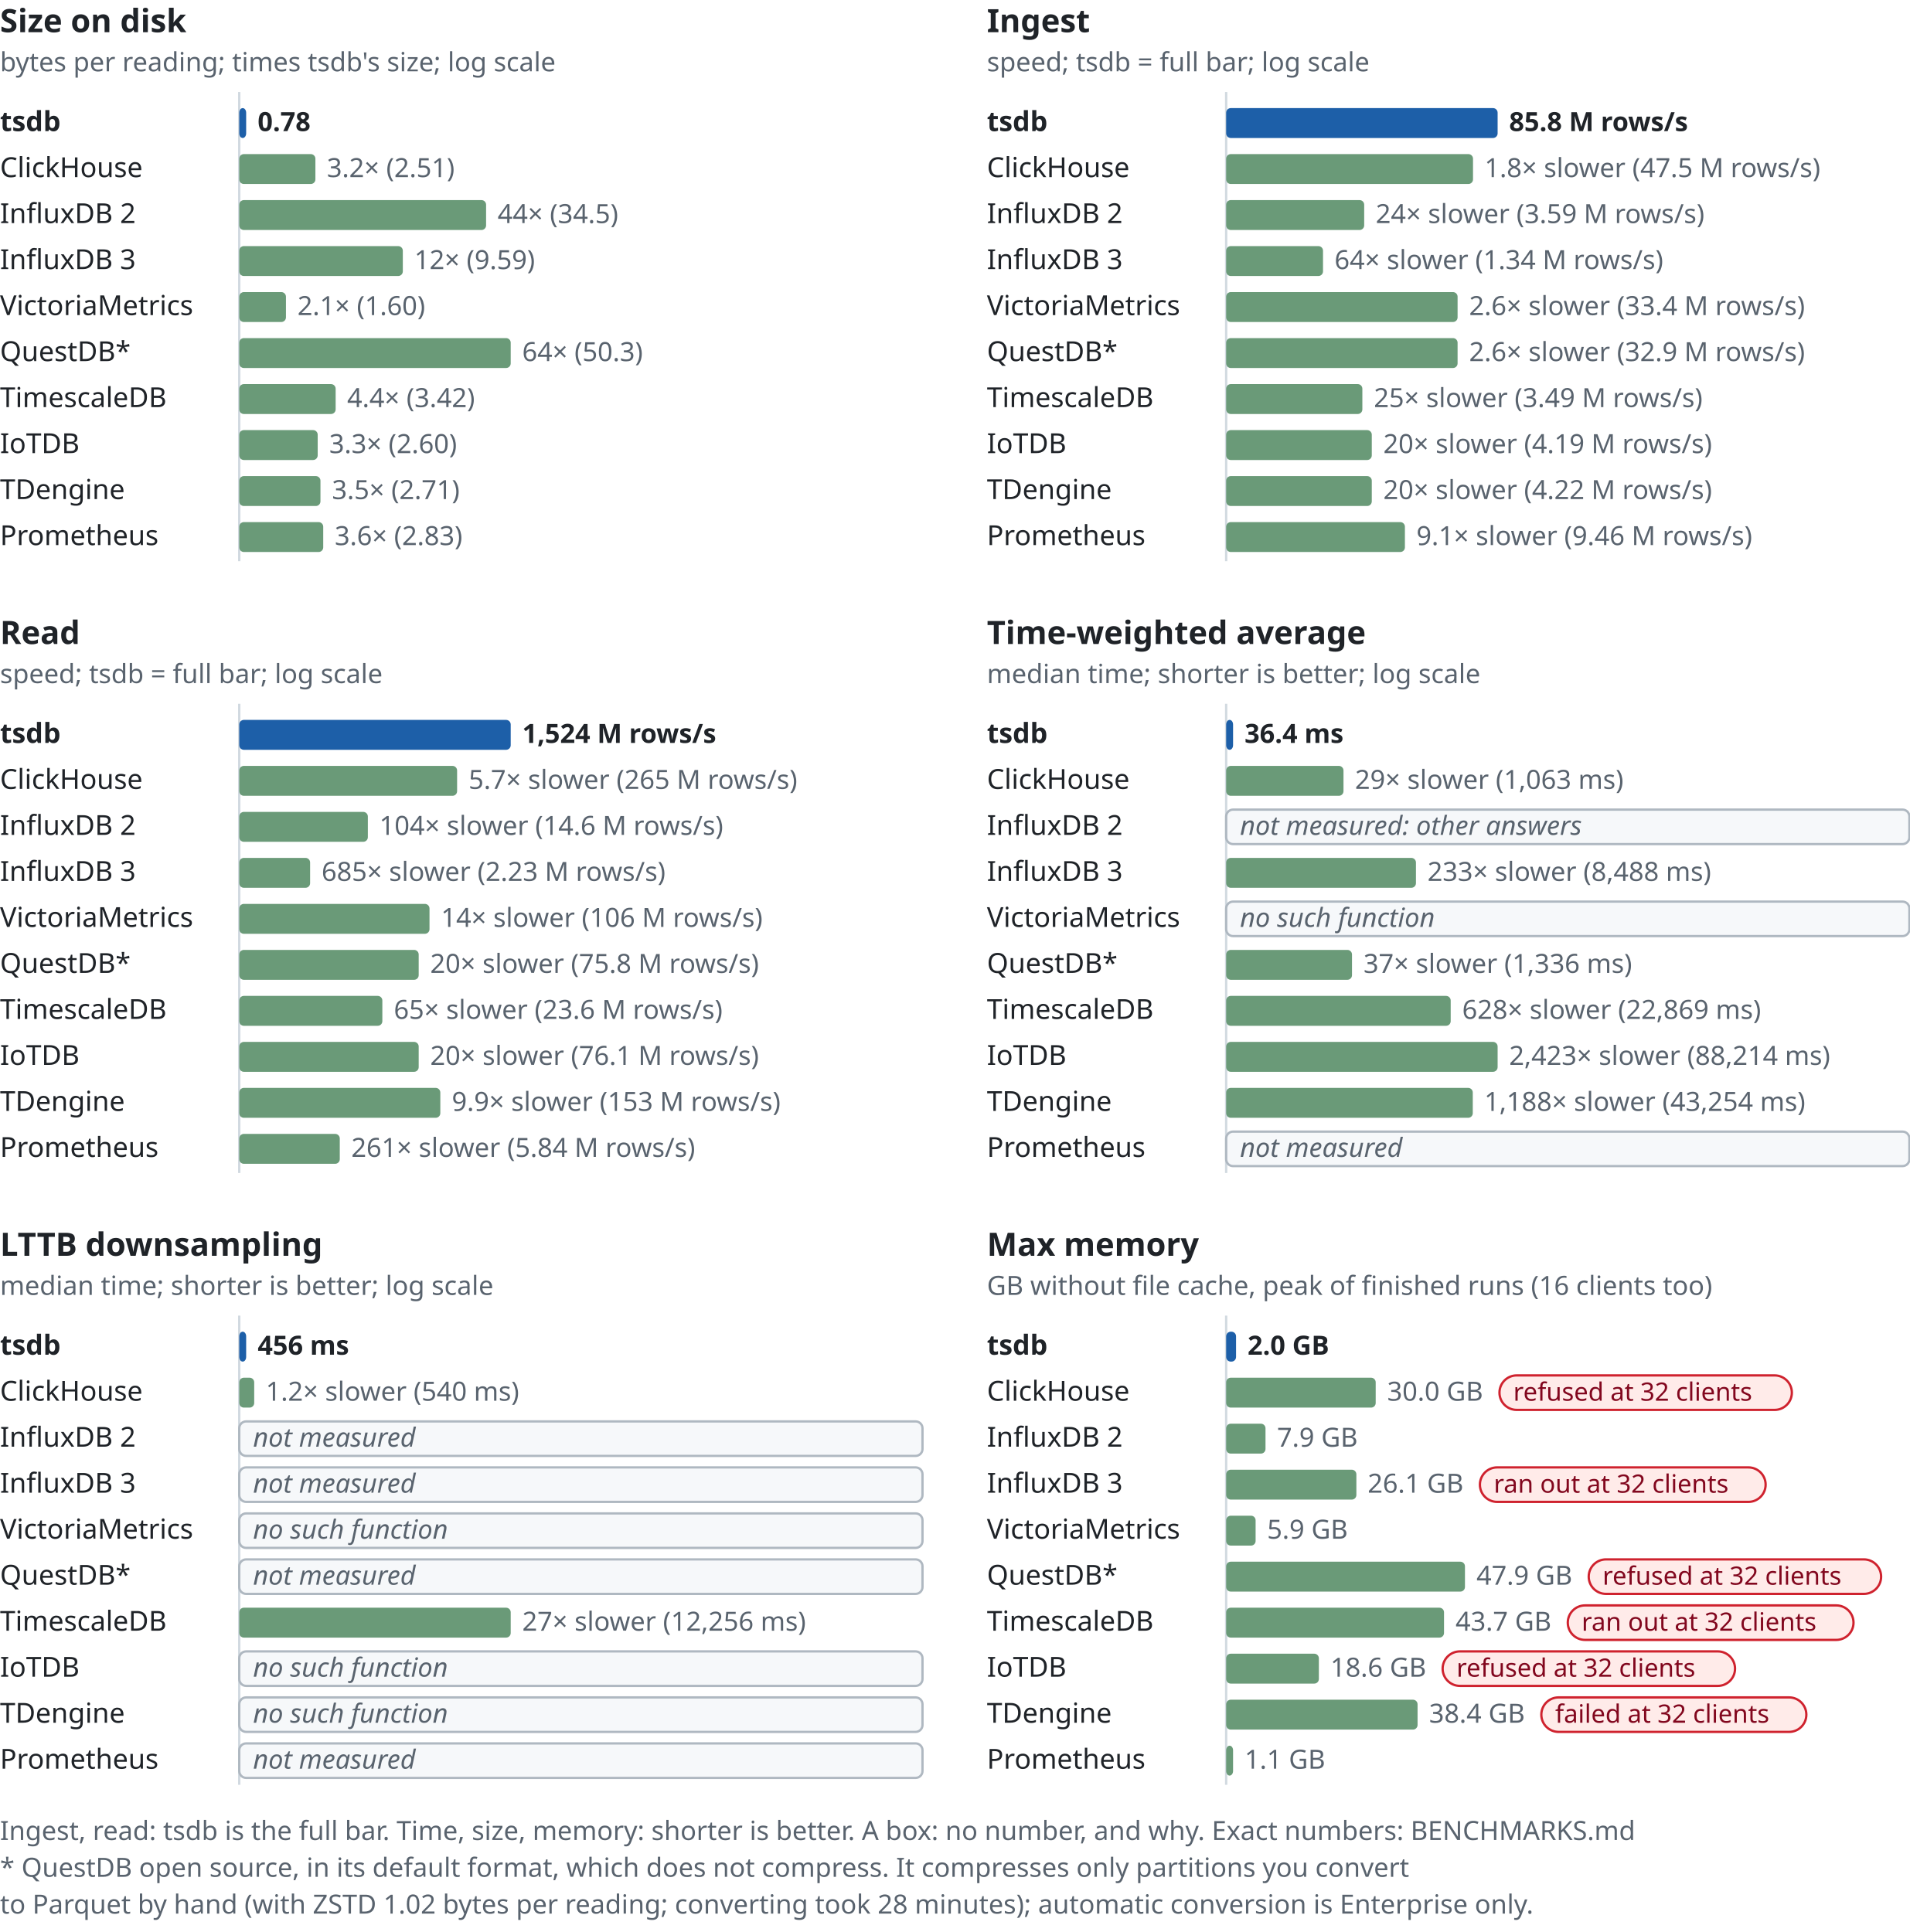
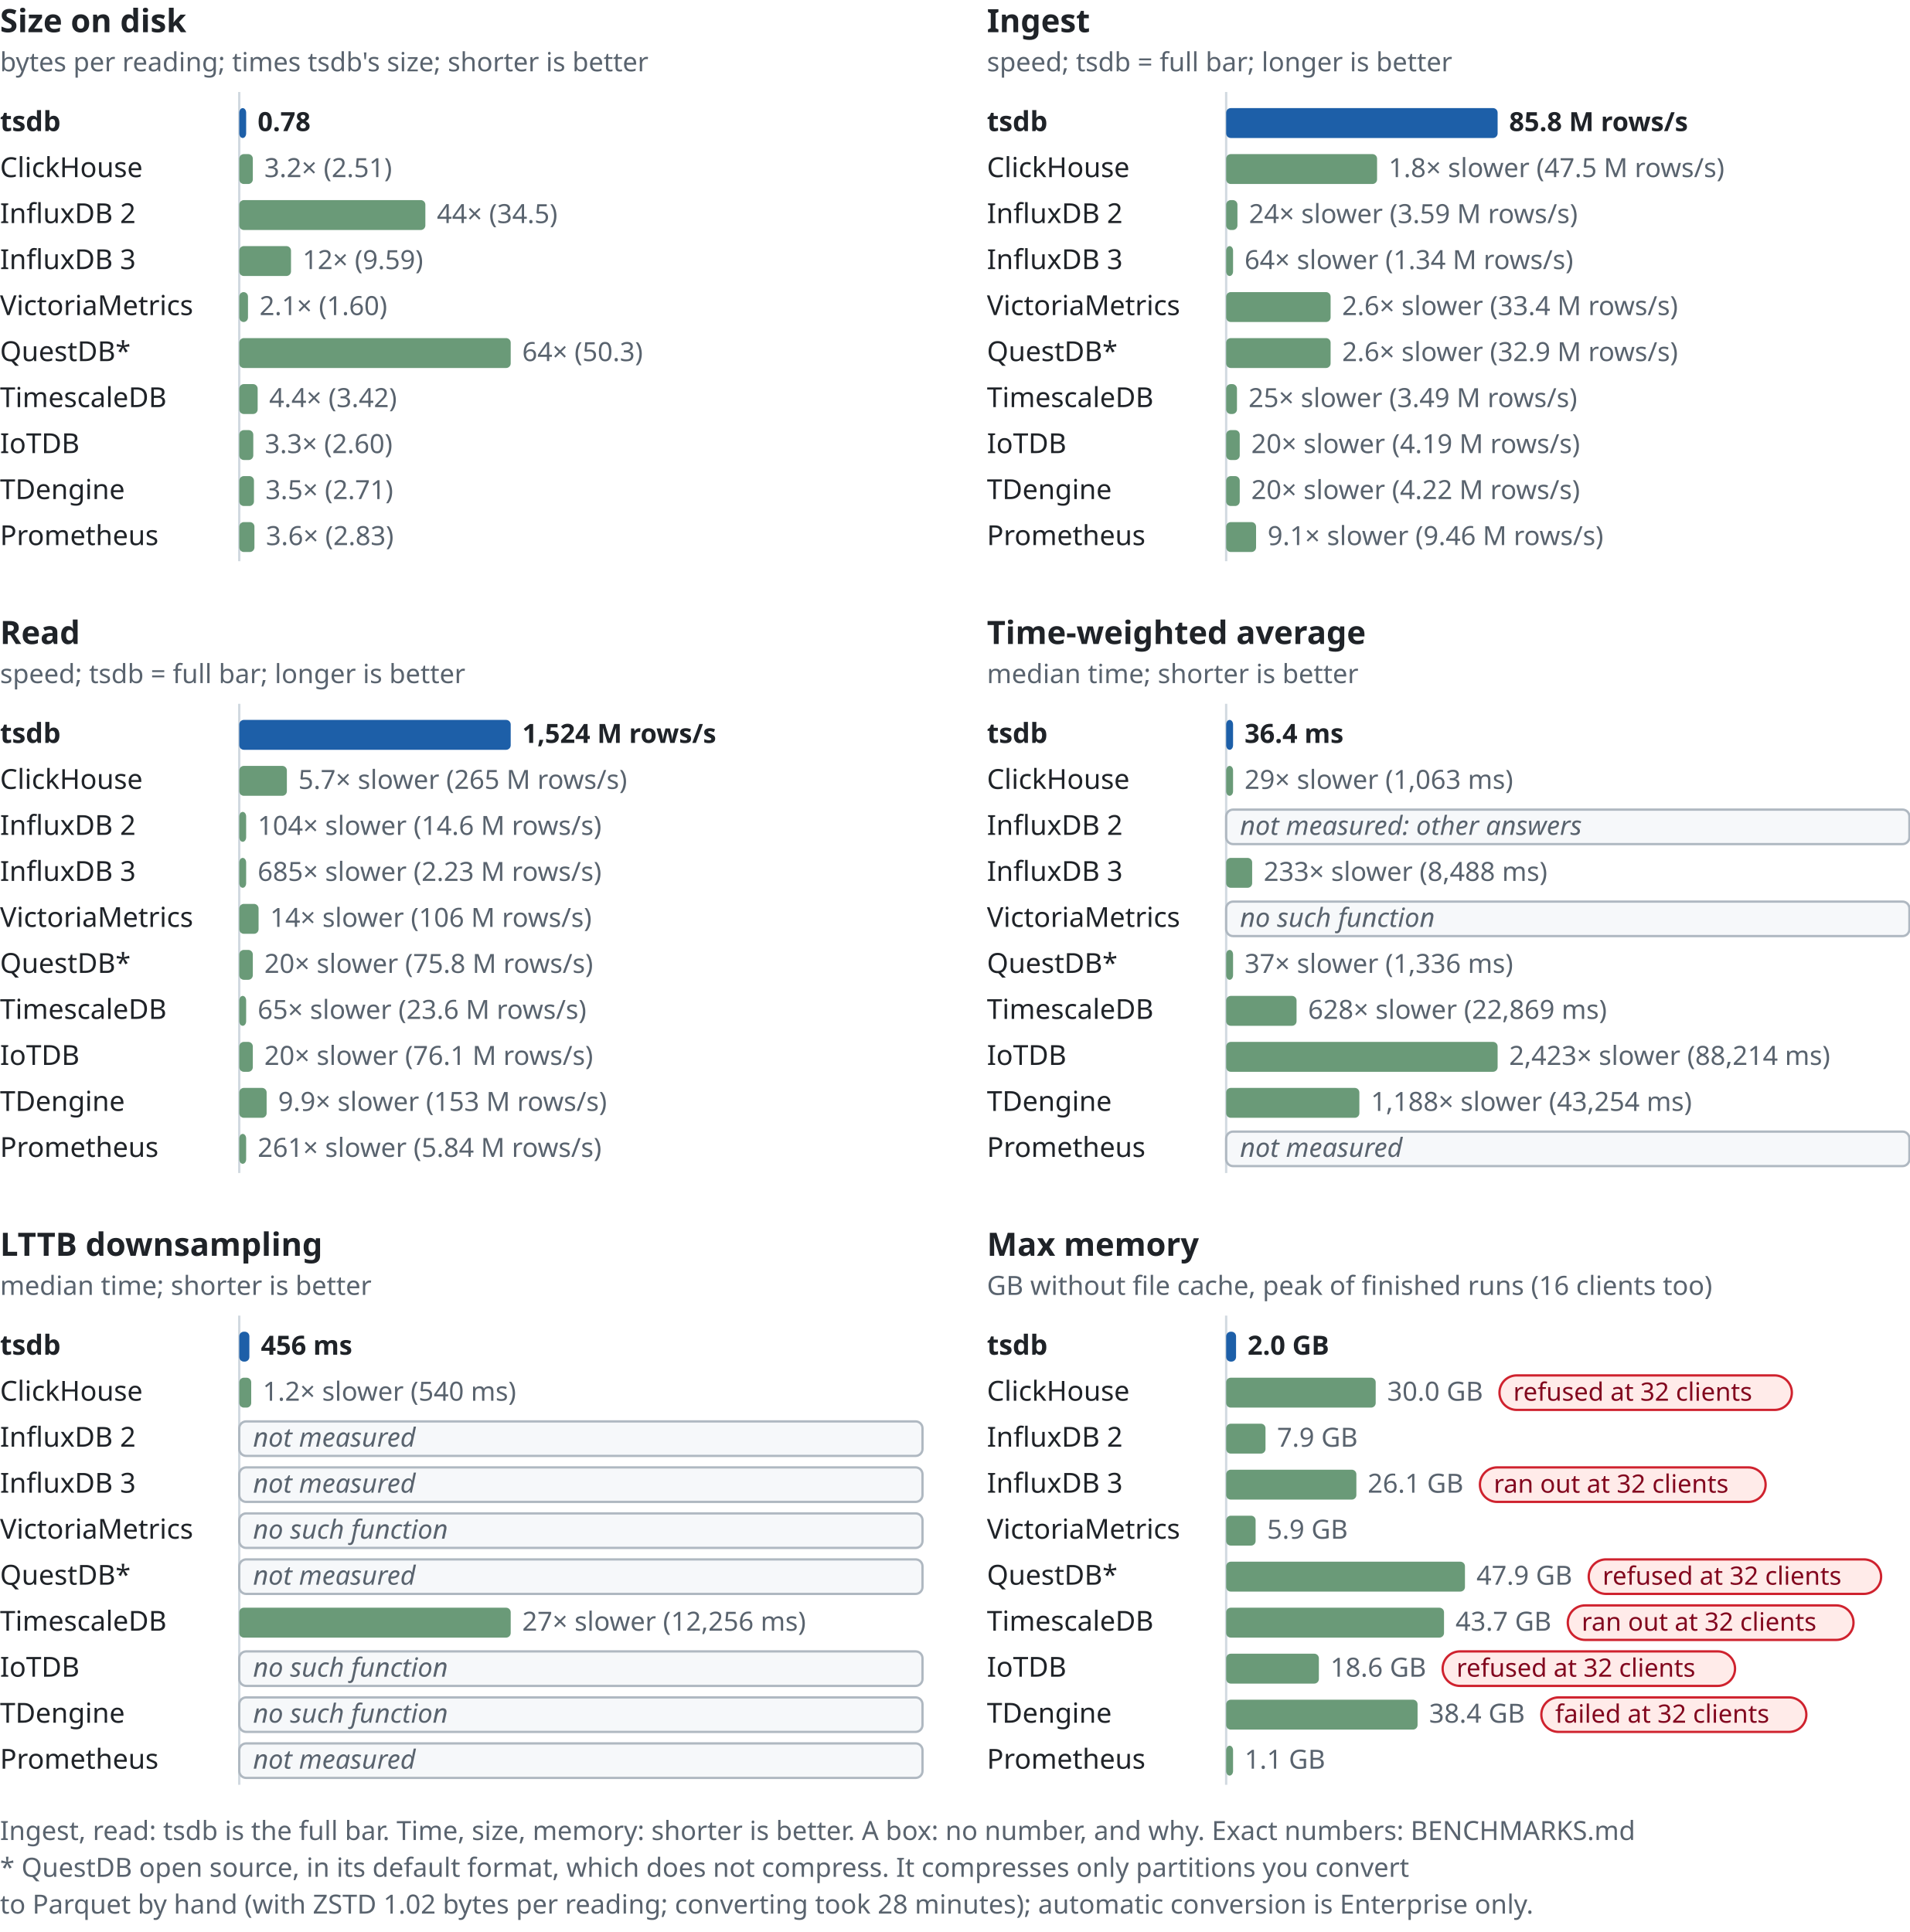
<svg xmlns="http://www.w3.org/2000/svg" width="830" height="840" viewBox="0 0 830 840">
  <style>text{font-family:-apple-system, BlinkMacSystemFont, 'Segoe UI', 'Noto Sans', Helvetica, Arial, sans-serif;font-size:12px;fill:#1f2328}.h{font-size:14px;font-weight:600}.m{font-size:11.5px;fill:#59636e}.n{fill:#1f2328}.v{font-size:11.5px;fill:#59636e}.us .n,.us .v{font-weight:700;fill:#1f2328}.b{fill:#6a9a78}.us .b{fill:#1d5fa8}.r{stroke:#d1d9e0;stroke-width:1}.fail{fill:#ffebe9;stroke:#cf222e;stroke-width:1}.failt{font-size:11px;fill:#82071e}.none{fill:#f6f8fa;stroke:#afb8c1;stroke-width:1}.nonet{font-size:11.5px;font-style:italic;fill:#59636e}</style>
  <text x="0" y="14" class="h">Size on disk</text>
-   <text x="0" y="31" class="m">bytes per reading; times tsdb's size; log scale</text>
+   <text x="0" y="31" class="m">bytes per reading; times tsdb's size; shorter is better</text>
  <line x1="104" x2="104" y1="40" y2="244" class="r" />
  <g class="us">
    <text x="0" y="57" class="n">tsdb</text>
    <rect x="104" y="47" width="3.0" height="13" rx="2" class="b" />
    <text x="112.0" y="57" class="v">0.78</text>
  </g>
  <g>
    <text x="0" y="77" class="n">ClickHouse</text>
-     <rect x="104" y="67" width="33.1" height="13" rx="2" class="b" />
-     <text x="142.1" y="77" class="v">3.2× (2.51)</text>
+     <rect x="104" y="67" width="5.9" height="13" rx="2" class="b" />
+     <text x="114.9" y="77" class="v">3.2× (2.51)</text>
  </g>
  <g>
    <text x="0" y="97" class="n">InfluxDB 2</text>
-     <rect x="104" y="87" width="107.3" height="13" rx="2" class="b" />
-     <text x="216.3" y="97" class="v">44× (34.5)</text>
+     <rect x="104" y="87" width="80.9" height="13" rx="2" class="b" />
+     <text x="189.9" y="97" class="v">44× (34.5)</text>
  </g>
  <g>
    <text x="0" y="117" class="n">InfluxDB 3</text>
-     <rect x="104" y="107" width="71.1" height="13" rx="2" class="b" />
-     <text x="180.1" y="117" class="v">12× (9.59)</text>
+     <rect x="104" y="107" width="22.5" height="13" rx="2" class="b" />
+     <text x="131.5" y="117" class="v">12× (9.59)</text>
  </g>
  <g>
    <text x="0" y="137" class="n">VictoriaMetrics</text>
-     <rect x="104" y="127" width="20.3" height="13" rx="2" class="b" />
-     <text x="129.3" y="137" class="v">2.1× (1.60)</text>
+     <rect x="104" y="127" width="3.8" height="13" rx="2" class="b" />
+     <text x="112.8" y="137" class="v">2.1× (1.60)</text>
  </g>
  <g>
    <text x="0" y="157" class="n">QuestDB*</text>
    <rect x="104" y="147" width="118.0" height="13" rx="2" class="b" />
    <text x="227.0" y="157" class="v">64× (50.3)</text>
  </g>
  <g>
    <text x="0" y="177" class="n">TimescaleDB</text>
-     <rect x="104" y="167" width="41.9" height="13" rx="2" class="b" />
-     <text x="150.9" y="177" class="v">4.4× (3.42)</text>
+     <rect x="104" y="167" width="8.0" height="13" rx="2" class="b" />
+     <text x="117.0" y="177" class="v">4.4× (3.42)</text>
  </g>
  <g>
    <text x="0" y="197" class="n">IoTDB</text>
-     <rect x="104" y="187" width="34.1" height="13" rx="2" class="b" />
-     <text x="143.1" y="197" class="v">3.3× (2.60)</text>
+     <rect x="104" y="187" width="6.1" height="13" rx="2" class="b" />
+     <text x="115.1" y="197" class="v">3.3× (2.60)</text>
  </g>
  <g>
    <text x="0" y="217" class="n">TDengine</text>
-     <rect x="104" y="207" width="35.3" height="13" rx="2" class="b" />
-     <text x="144.3" y="217" class="v">3.5× (2.71)</text>
+     <rect x="104" y="207" width="6.4" height="13" rx="2" class="b" />
+     <text x="115.4" y="217" class="v">3.5× (2.71)</text>
  </g>
  <g>
    <text x="0" y="237" class="n">Prometheus</text>
-     <rect x="104" y="227" width="36.5" height="13" rx="2" class="b" />
-     <text x="145.5" y="237" class="v">3.6× (2.83)</text>
+     <rect x="104" y="227" width="6.6" height="13" rx="2" class="b" />
+     <text x="115.6" y="237" class="v">3.6× (2.83)</text>
  </g>
  <text x="429" y="14" class="h">Ingest</text>
-   <text x="429" y="31" class="m">speed; tsdb = full bar; log scale</text>
+   <text x="429" y="31" class="m">speed; tsdb = full bar; longer is better</text>
  <line x1="533" x2="533" y1="40" y2="244" class="r" />
  <g class="us">
    <text x="429" y="57" class="n">tsdb</text>
    <rect x="533" y="47" width="118.0" height="13" rx="2" class="b" />
    <text x="656.0" y="57" class="v">85.8 M rows/s</text>
  </g>
  <g>
    <text x="429" y="77" class="n">ClickHouse</text>
-     <rect x="533" y="67" width="107.3" height="13" rx="2" class="b" />
-     <text x="645.3" y="77" class="v">1.8× slower (47.5 M rows/s)</text>
+     <rect x="533" y="67" width="65.6" height="13" rx="2" class="b" />
+     <text x="603.6" y="77" class="v">1.8× slower (47.5 M rows/s)</text>
  </g>
  <g>
    <text x="429" y="97" class="n">InfluxDB 2</text>
-     <rect x="533" y="87" width="60.0" height="13" rx="2" class="b" />
-     <text x="598.0" y="97" class="v">24× slower (3.59 M rows/s)</text>
+     <rect x="533" y="87" width="4.9" height="13" rx="2" class="b" />
+     <text x="542.9" y="97" class="v">24× slower (3.59 M rows/s)</text>
  </g>
  <g>
    <text x="429" y="117" class="n">InfluxDB 3</text>
-     <rect x="533" y="107" width="42.1" height="13" rx="2" class="b" />
-     <text x="580.1" y="117" class="v">64× slower (1.34 M rows/s)</text>
+     <rect x="533" y="107" width="3.0" height="13" rx="2" class="b" />
+     <text x="541.0" y="117" class="v">64× slower (1.34 M rows/s)</text>
  </g>
  <g>
    <text x="429" y="137" class="n">VictoriaMetrics</text>
-     <rect x="533" y="127" width="100.6" height="13" rx="2" class="b" />
-     <text x="638.6" y="137" class="v">2.6× slower (33.4 M rows/s)</text>
+     <rect x="533" y="127" width="45.4" height="13" rx="2" class="b" />
+     <text x="583.4" y="137" class="v">2.6× slower (33.4 M rows/s)</text>
  </g>
  <g>
    <text x="429" y="157" class="n">QuestDB*</text>
-     <rect x="533" y="147" width="100.6" height="13" rx="2" class="b" />
-     <text x="638.6" y="157" class="v">2.6× slower (32.9 M rows/s)</text>
+     <rect x="533" y="147" width="45.4" height="13" rx="2" class="b" />
+     <text x="583.4" y="157" class="v">2.6× slower (32.9 M rows/s)</text>
  </g>
  <g>
    <text x="429" y="177" class="n">TimescaleDB</text>
-     <rect x="533" y="167" width="59.2" height="13" rx="2" class="b" />
-     <text x="597.2" y="177" class="v">25× slower (3.49 M rows/s)</text>
+     <rect x="533" y="167" width="4.7" height="13" rx="2" class="b" />
+     <text x="542.7" y="177" class="v">25× slower (3.49 M rows/s)</text>
  </g>
  <g>
    <text x="429" y="197" class="n">IoTDB</text>
-     <rect x="533" y="187" width="63.3" height="13" rx="2" class="b" />
-     <text x="601.3" y="197" class="v">20× slower (4.19 M rows/s)</text>
+     <rect x="533" y="187" width="5.9" height="13" rx="2" class="b" />
+     <text x="543.9" y="197" class="v">20× slower (4.19 M rows/s)</text>
  </g>
  <g>
    <text x="429" y="217" class="n">TDengine</text>
-     <rect x="533" y="207" width="63.3" height="13" rx="2" class="b" />
-     <text x="601.3" y="217" class="v">20× slower (4.22 M rows/s)</text>
+     <rect x="533" y="207" width="5.9" height="13" rx="2" class="b" />
+     <text x="543.9" y="217" class="v">20× slower (4.22 M rows/s)</text>
  </g>
  <g>
    <text x="429" y="237" class="n">Prometheus</text>
-     <rect x="533" y="227" width="77.7" height="13" rx="2" class="b" />
-     <text x="615.7" y="237" class="v">9.1× slower (9.46 M rows/s)</text>
+     <rect x="533" y="227" width="13.0" height="13" rx="2" class="b" />
+     <text x="551.0" y="237" class="v">9.1× slower (9.46 M rows/s)</text>
  </g>
  <text x="0" y="280" class="h">Read</text>
-   <text x="0" y="297" class="m">speed; tsdb = full bar; log scale</text>
+   <text x="0" y="297" class="m">speed; tsdb = full bar; longer is better</text>
  <line x1="104" x2="104" y1="306" y2="510" class="r" />
  <g class="us">
    <text x="0" y="323" class="n">tsdb</text>
    <rect x="104" y="313" width="118.0" height="13" rx="2" class="b" />
    <text x="227.0" y="323" class="v">1,524 M rows/s</text>
  </g>
  <g>
    <text x="0" y="343" class="n">ClickHouse</text>
-     <rect x="104" y="333" width="94.7" height="13" rx="2" class="b" />
-     <text x="203.7" y="343" class="v">5.7× slower (265 M rows/s)</text>
+     <rect x="104" y="333" width="20.7" height="13" rx="2" class="b" />
+     <text x="129.7" y="343" class="v">5.7× slower (265 M rows/s)</text>
  </g>
  <g>
    <text x="0" y="363" class="n">InfluxDB 2</text>
-     <rect x="104" y="353" width="55.9" height="13" rx="2" class="b" />
-     <text x="164.9" y="363" class="v">104× slower (14.6 M rows/s)</text>
+     <rect x="104" y="353" width="3.0" height="13" rx="2" class="b" />
+     <text x="112.0" y="363" class="v">104× slower (14.6 M rows/s)</text>
  </g>
  <g>
    <text x="0" y="383" class="n">InfluxDB 3</text>
-     <rect x="104" y="373" width="30.8" height="13" rx="2" class="b" />
-     <text x="139.8" y="383" class="v">685× slower (2.23 M rows/s)</text>
+     <rect x="104" y="373" width="3.0" height="13" rx="2" class="b" />
+     <text x="112.0" y="383" class="v">685× slower (2.23 M rows/s)</text>
  </g>
  <g>
    <text x="0" y="403" class="n">VictoriaMetrics</text>
-     <rect x="104" y="393" width="82.7" height="13" rx="2" class="b" />
-     <text x="191.7" y="403" class="v">14× slower (106 M rows/s)</text>
+     <rect x="104" y="393" width="8.4" height="13" rx="2" class="b" />
+     <text x="117.4" y="403" class="v">14× slower (106 M rows/s)</text>
  </g>
  <g>
    <text x="0" y="423" class="n">QuestDB*</text>
-     <rect x="104" y="413" width="78.0" height="13" rx="2" class="b" />
-     <text x="187.0" y="423" class="v">20× slower (75.8 M rows/s)</text>
+     <rect x="104" y="413" width="5.9" height="13" rx="2" class="b" />
+     <text x="114.9" y="423" class="v">20× slower (75.8 M rows/s)</text>
  </g>
  <g>
    <text x="0" y="443" class="n">TimescaleDB</text>
-     <rect x="104" y="433" width="62.2" height="13" rx="2" class="b" />
-     <text x="171.2" y="443" class="v">65× slower (23.6 M rows/s)</text>
+     <rect x="104" y="433" width="3.0" height="13" rx="2" class="b" />
+     <text x="112.0" y="443" class="v">65× slower (23.6 M rows/s)</text>
  </g>
  <g>
    <text x="0" y="463" class="n">IoTDB</text>
-     <rect x="104" y="453" width="78.0" height="13" rx="2" class="b" />
-     <text x="187.0" y="463" class="v">20× slower (76.1 M rows/s)</text>
+     <rect x="104" y="453" width="5.9" height="13" rx="2" class="b" />
+     <text x="114.9" y="463" class="v">20× slower (76.1 M rows/s)</text>
  </g>
  <g>
    <text x="0" y="483" class="n">TDengine</text>
-     <rect x="104" y="473" width="87.4" height="13" rx="2" class="b" />
-     <text x="196.4" y="483" class="v">9.9× slower (153 M rows/s)</text>
+     <rect x="104" y="473" width="11.9" height="13" rx="2" class="b" />
+     <text x="120.9" y="483" class="v">9.9× slower (153 M rows/s)</text>
  </g>
  <g>
    <text x="0" y="503" class="n">Prometheus</text>
-     <rect x="104" y="493" width="43.7" height="13" rx="2" class="b" />
-     <text x="152.7" y="503" class="v">261× slower (5.84 M rows/s)</text>
+     <rect x="104" y="493" width="3.0" height="13" rx="2" class="b" />
+     <text x="112.0" y="503" class="v">261× slower (5.84 M rows/s)</text>
  </g>
  <text x="429" y="280" class="h">Time-weighted average</text>
-   <text x="429" y="297" class="m">median time; shorter is better; log scale</text>
+   <text x="429" y="297" class="m">median time; shorter is better</text>
  <line x1="533" x2="533" y1="306" y2="510" class="r" />
  <g class="us">
    <text x="429" y="323" class="n">tsdb</text>
    <rect x="533" y="313" width="3.0" height="13" rx="2" class="b" />
    <text x="541.0" y="323" class="v">36.4 ms</text>
  </g>
  <g>
    <text x="429" y="343" class="n">ClickHouse</text>
-     <rect x="533" y="333" width="51.0" height="13" rx="2" class="b" />
-     <text x="589.0" y="343" class="v">29× slower (1,063 ms)</text>
+     <rect x="533" y="333" width="3.0" height="13" rx="2" class="b" />
+     <text x="541.0" y="343" class="v">29× slower (1,063 ms)</text>
  </g>
  <g>
    <text x="429" y="363" class="n">InfluxDB 2</text>
    <rect x="533" y="352" width="297" height="15" rx="3" class="none" />
    <text x="539" y="363" class="nonet">not measured: other answers</text>
  </g>
  <g>
    <text x="429" y="383" class="n">InfluxDB 3</text>
-     <rect x="533" y="373" width="82.5" height="13" rx="2" class="b" />
-     <text x="620.5" y="383" class="v">233× slower (8,488 ms)</text>
+     <rect x="533" y="373" width="11.3" height="13" rx="2" class="b" />
+     <text x="549.3" y="383" class="v">233× slower (8,488 ms)</text>
  </g>
  <g>
    <text x="429" y="403" class="n">VictoriaMetrics</text>
    <rect x="533" y="392" width="297" height="15" rx="3" class="none" />
    <text x="539" y="403" class="nonet">no such function</text>
  </g>
  <g>
    <text x="429" y="423" class="n">QuestDB*</text>
-     <rect x="533" y="413" width="54.7" height="13" rx="2" class="b" />
-     <text x="592.7" y="423" class="v">37× slower (1,336 ms)</text>
+     <rect x="533" y="413" width="3.0" height="13" rx="2" class="b" />
+     <text x="541.0" y="423" class="v">37× slower (1,336 ms)</text>
  </g>
  <g>
    <text x="429" y="443" class="n">TimescaleDB</text>
-     <rect x="533" y="433" width="97.6" height="13" rx="2" class="b" />
-     <text x="635.6" y="443" class="v">628× slower (22,869 ms)</text>
+     <rect x="533" y="433" width="30.6" height="13" rx="2" class="b" />
+     <text x="568.6" y="443" class="v">628× slower (22,869 ms)</text>
  </g>
  <g>
    <text x="429" y="463" class="n">IoTDB</text>
    <rect x="533" y="453" width="118.0" height="13" rx="2" class="b" />
    <text x="656.0" y="463" class="v">2,423× slower (88,214 ms)</text>
  </g>
  <g>
    <text x="429" y="483" class="n">TDengine</text>
-     <rect x="533" y="473" width="107.2" height="13" rx="2" class="b" />
-     <text x="645.2" y="483" class="v">1,188× slower (43,254 ms)</text>
+     <rect x="533" y="473" width="57.9" height="13" rx="2" class="b" />
+     <text x="595.9" y="483" class="v">1,188× slower (43,254 ms)</text>
  </g>
  <g>
    <text x="429" y="503" class="n">Prometheus</text>
    <rect x="533" y="492" width="297" height="15" rx="3" class="none" />
    <text x="539" y="503" class="nonet">not measured</text>
  </g>
  <text x="0" y="546" class="h">LTTB downsampling</text>
-   <text x="0" y="563" class="m">median time; shorter is better; log scale</text>
+   <text x="0" y="563" class="m">median time; shorter is better</text>
  <line x1="104" x2="104" y1="572" y2="776" class="r" />
  <g class="us">
    <text x="0" y="589" class="n">tsdb</text>
-     <rect x="104" y="579" width="3.0" height="13" rx="2" class="b" />
-     <text x="112.0" y="589" class="v">456 ms</text>
+     <rect x="104" y="579" width="4.4" height="13" rx="2" class="b" />
+     <text x="113.4" y="589" class="v">456 ms</text>
  </g>
  <g>
    <text x="0" y="609" class="n">ClickHouse</text>
-     <rect x="104" y="599" width="6.5" height="13" rx="2" class="b" />
-     <text x="115.5" y="609" class="v">1.2× slower (540 ms)</text>
+     <rect x="104" y="599" width="5.2" height="13" rx="2" class="b" />
+     <text x="114.2" y="609" class="v">1.2× slower (540 ms)</text>
  </g>
  <g>
    <text x="0" y="629" class="n">InfluxDB 2</text>
    <rect x="104" y="618" width="297" height="15" rx="3" class="none" />
    <text x="110" y="629" class="nonet">not measured</text>
  </g>
  <g>
    <text x="0" y="649" class="n">InfluxDB 3</text>
    <rect x="104" y="638" width="297" height="15" rx="3" class="none" />
    <text x="110" y="649" class="nonet">not measured</text>
  </g>
  <g>
    <text x="0" y="669" class="n">VictoriaMetrics</text>
    <rect x="104" y="658" width="297" height="15" rx="3" class="none" />
    <text x="110" y="669" class="nonet">no such function</text>
  </g>
  <g>
    <text x="0" y="689" class="n">QuestDB*</text>
    <rect x="104" y="678" width="297" height="15" rx="3" class="none" />
    <text x="110" y="689" class="nonet">not measured</text>
  </g>
  <g>
    <text x="0" y="709" class="n">TimescaleDB</text>
    <rect x="104" y="699" width="118.0" height="13" rx="2" class="b" />
    <text x="227.0" y="709" class="v">27× slower (12,256 ms)</text>
  </g>
  <g>
    <text x="0" y="729" class="n">IoTDB</text>
    <rect x="104" y="718" width="297" height="15" rx="3" class="none" />
    <text x="110" y="729" class="nonet">no such function</text>
  </g>
  <g>
    <text x="0" y="749" class="n">TDengine</text>
    <rect x="104" y="738" width="297" height="15" rx="3" class="none" />
    <text x="110" y="749" class="nonet">no such function</text>
  </g>
  <g>
    <text x="0" y="769" class="n">Prometheus</text>
    <rect x="104" y="758" width="297" height="15" rx="3" class="none" />
    <text x="110" y="769" class="nonet">not measured</text>
  </g>
  <text x="429" y="546" class="h">Max memory</text>
  <text x="429" y="563" class="m">GB without file cache, peak of finished runs (16 clients too)</text>
  <line x1="533" x2="533" y1="572" y2="776" class="r" />
  <g class="us">
    <text x="429" y="589" class="n">tsdb</text>
    <rect x="533" y="579" width="4.3" height="13" rx="2" class="b" />
    <text x="542.3" y="589" class="v">2.0 GB</text>
  </g>
  <g>
    <text x="429" y="609" class="n">ClickHouse</text>
    <rect x="533" y="599" width="65.0" height="13" rx="2" class="b" />
    <text x="603.0" y="609" class="v">30.0 GB</text>
    <rect x="651.8" y="598" width="127.1" height="15" rx="7.5" class="fail" />
    <text x="657.8" y="609" class="failt">refused at 32 clients</text>
  </g>
  <g>
    <text x="429" y="629" class="n">InfluxDB 2</text>
    <rect x="533" y="619" width="17.1" height="13" rx="2" class="b" />
    <text x="555.1" y="629" class="v">7.9 GB</text>
  </g>
  <g>
    <text x="429" y="649" class="n">InfluxDB 3</text>
    <rect x="533" y="639" width="56.6" height="13" rx="2" class="b" />
    <text x="594.5" y="649" class="v">26.1 GB</text>
    <rect x="643.3" y="638" width="124.2" height="15" rx="7.5" class="fail" />
    <text x="649.3" y="649" class="failt">ran out at 32 clients</text>
  </g>
  <g>
    <text x="429" y="669" class="n">VictoriaMetrics</text>
    <rect x="533" y="659" width="12.8" height="13" rx="2" class="b" />
    <text x="550.8" y="669" class="v">5.9 GB</text>
  </g>
  <g>
    <text x="429" y="689" class="n">QuestDB*</text>
    <rect x="533" y="679" width="103.8" height="13" rx="2" class="b" />
    <text x="641.8" y="689" class="v">47.9 GB</text>
    <rect x="690.6" y="678" width="127.1" height="15" rx="7.5" class="fail" />
    <text x="696.6" y="689" class="failt">refused at 32 clients</text>
  </g>
  <g>
    <text x="429" y="709" class="n">TimescaleDB</text>
    <rect x="533" y="699" width="94.7" height="13" rx="2" class="b" />
    <text x="632.7" y="709" class="v">43.7 GB</text>
    <rect x="681.5" y="698" width="124.2" height="15" rx="7.5" class="fail" />
    <text x="687.5" y="709" class="failt">ran out at 32 clients</text>
  </g>
  <g>
    <text x="429" y="729" class="n">IoTDB</text>
    <rect x="533" y="719" width="40.3" height="13" rx="2" class="b" />
    <text x="578.3" y="729" class="v">18.6 GB</text>
    <rect x="627.1" y="718" width="127.1" height="15" rx="7.5" class="fail" />
    <text x="633.1" y="729" class="failt">refused at 32 clients</text>
  </g>
  <g>
    <text x="429" y="749" class="n">TDengine</text>
    <rect x="533" y="739" width="83.2" height="13" rx="2" class="b" />
    <text x="621.2" y="749" class="v">38.4 GB</text>
    <rect x="670.0" y="738" width="115.2" height="15" rx="7.5" class="fail" />
    <text x="676.0" y="749" class="failt">failed at 32 clients</text>
  </g>
  <g>
    <text x="429" y="769" class="n">Prometheus</text>
    <rect x="533" y="759" width="3.0" height="13" rx="2" class="b" />
    <text x="541.0" y="769" class="v">1.1 GB</text>
  </g>
  <text x="0" y="800" class="m">Ingest, read: tsdb is the full bar. Time, size, memory: shorter is better. A box: no number, and why. Exact numbers: BENCHMARKS.md</text>
  <text x="0" y="816" class="m">* QuestDB open source, in its default format, which does not compress. It compresses only partitions you convert</text>
  <text x="0" y="832" class="m">to Parquet by hand (with ZSTD 1.02 bytes per reading; converting took 28 minutes); automatic conversion is Enterprise only.</text>
</svg>
